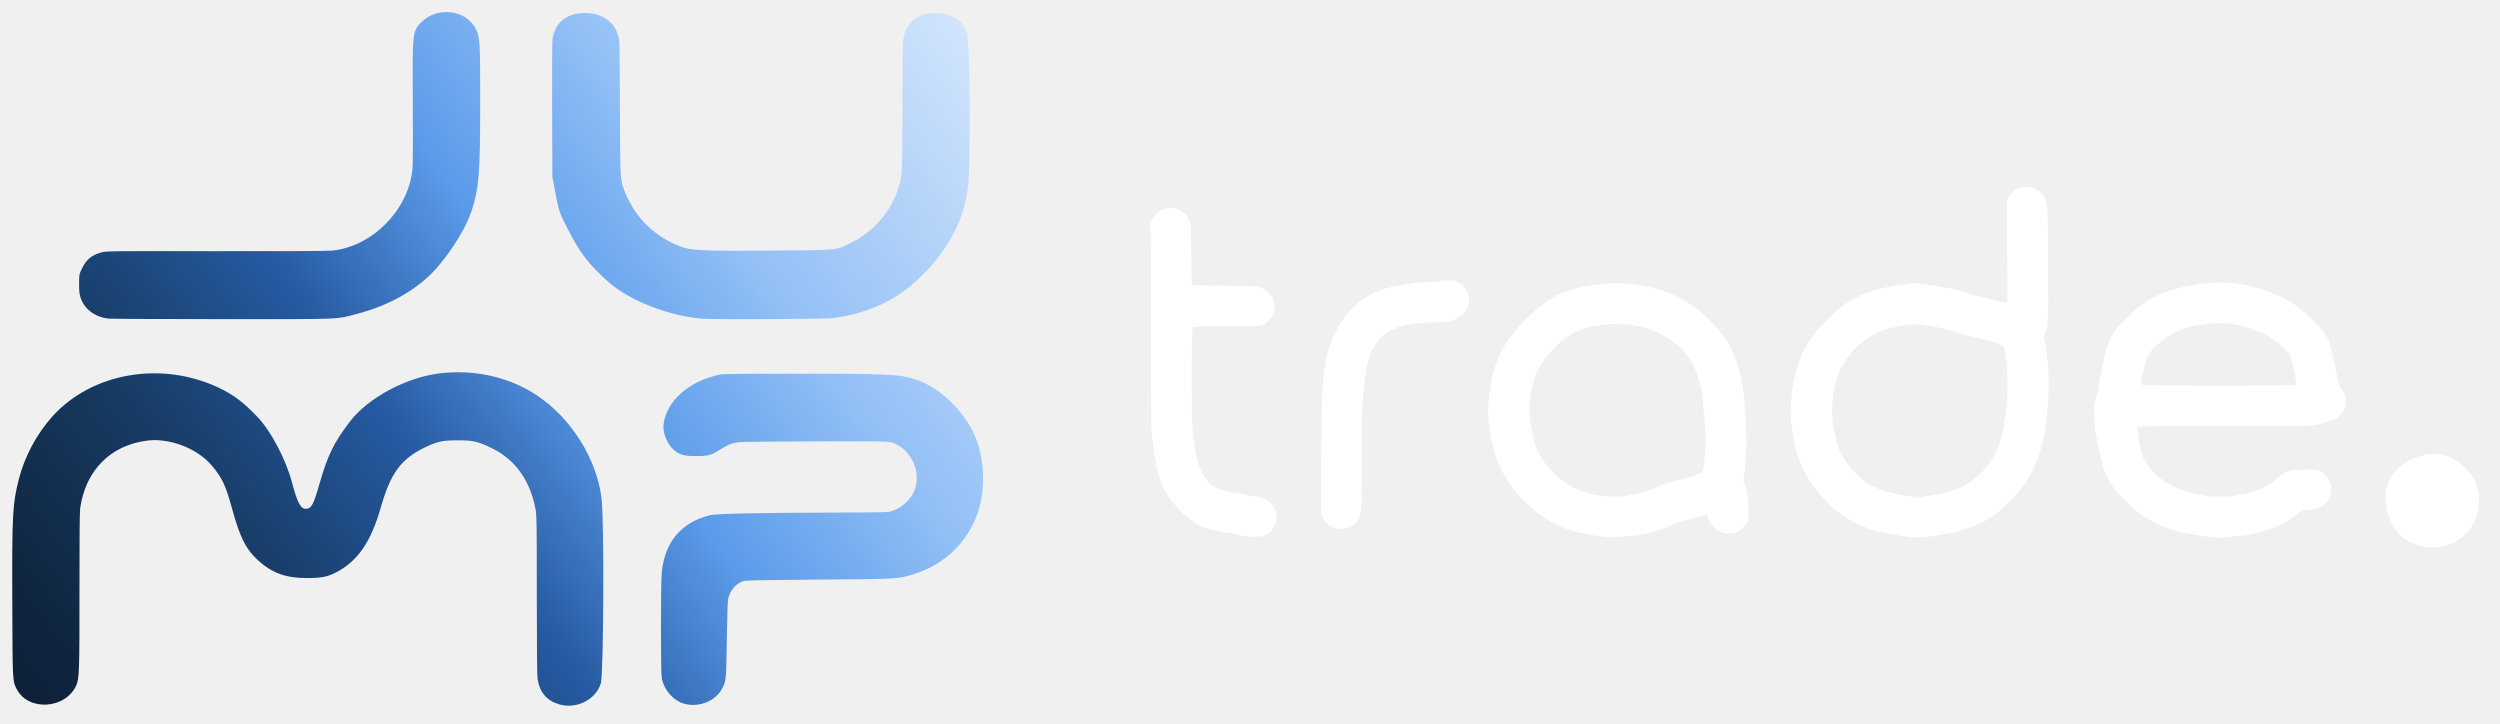
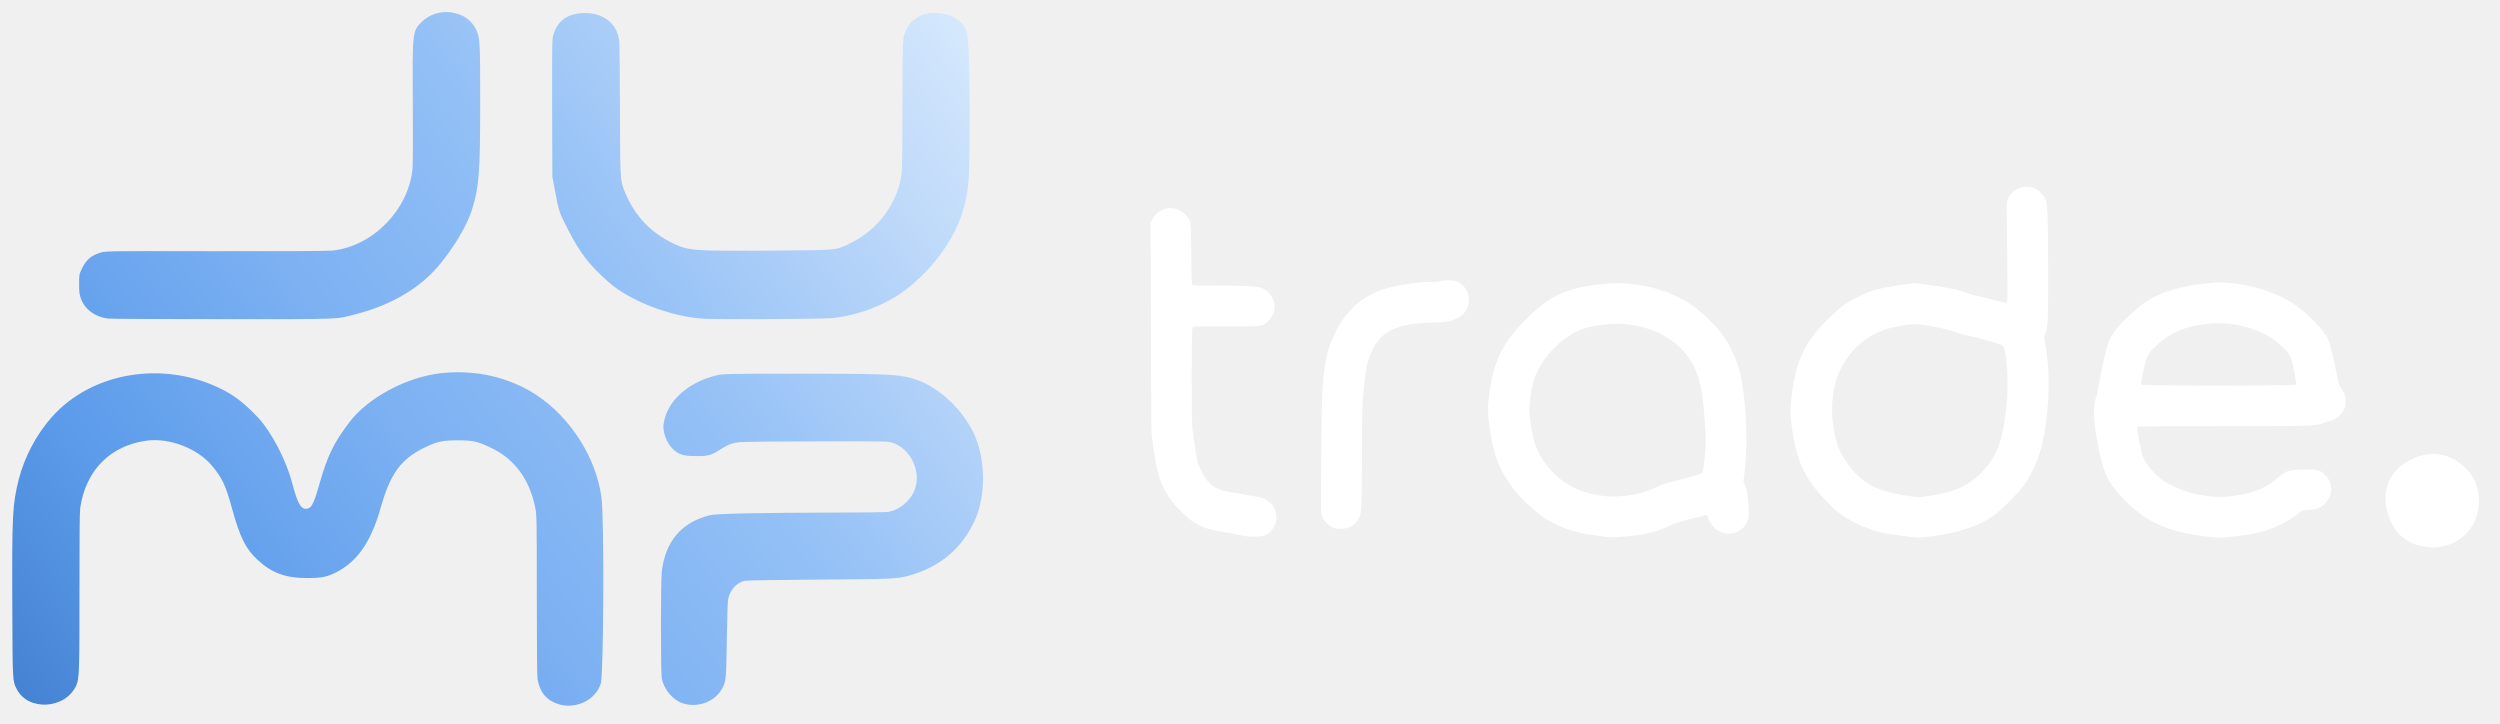
<svg xmlns="http://www.w3.org/2000/svg" viewBox="0 0 412.76 119.5">
  <g fill-rule="evenodd">
    <defs>
      <linearGradient id="g" gradientUnits="userSpaceOnUse" x1="-38" y1="150" x2="170" y2="-4">
-         <stop offset="0.000" stop-color="#0A142A" />
-         <stop offset="0.125" stop-color="#0B172E" />
-         <stop offset="0.250" stop-color="#0F253F" />
-         <stop offset="0.375" stop-color="#173B63" />
-         <stop offset="0.500" stop-color="#2559A0" />
-         <stop offset="0.625" stop-color="#5B9BEA" />
-         <stop offset="0.750" stop-color="#93C0F6" />
-         <stop offset="0.875" stop-color="#BBD7F9" />
+         <stop offset="0.000" stop-color="#2E66B5" />
+         <stop offset="0.167" stop-color="#3F7ACB" />
+         <stop offset="0.333" stop-color="#5B9BEA" />
+         <stop offset="0.500" stop-color="#7BB0F2" />
+         <stop offset="0.667" stop-color="#93C0F6" />
+         <stop offset="0.833" stop-color="#BBD7F9" />
        <stop offset="1.000" stop-color="#E1F0FF" />
      </linearGradient>
    </defs>
    <path fill="url(#g)" d="M92.39 116.31C90.30 115.72 89.12 114.36 88.75 112.10C88.67 111.60 88.63 106.52 88.63 98.22C88.63 85.88 88.61 85.06 88.39 83.91C87.49 79.30 85.07 75.92 81.35 74.07C78.95 72.89 78.18 72.70 75.56 72.70C73.04 72.70 72.19 72.89 70.13 73.88C66.21 75.78 64.48 78.13 62.88 83.75C61.24 89.51 59.02 92.72 55.41 94.54C54.02 95.25 53.01 95.44 50.62 95.44C47.15 95.44 44.83 94.58 42.50 92.41C40.54 90.59 39.59 88.66 38.25 83.75C37.26 80.11 36.62 78.79 34.89 76.77C32.50 74.01 27.98 72.28 24.31 72.74C18.25 73.51 14.15 77.63 13.24 83.88C13.15 84.51 13.11 88.92 13.12 97.44C13.13 110.89 13.09 112.07 12.58 113.19C10.79 117.10 4.64 117.46 2.76 113.77C2.07 112.41 2.08 112.66 2.03 99.88C1.97 84.87 2.06 83.23 3.13 79.04C4.06 75.40 6.05 71.66 8.60 68.81C15.13 61.51 26.69 59.52 36.19 64.05C38.58 65.19 40.25 66.46 42.52 68.85C44.73 71.17 47.18 75.81 48.18 79.56C49.08 82.95 49.62 84.00 50.47 84.00C51.39 84.00 51.75 83.37 52.69 80.08C54.08 75.19 55.08 73.13 57.75 69.63C60.79 65.66 67.11 62.27 72.70 61.63C78.42 60.97 84.09 62.26 88.60 65.24C94.28 69.00 98.51 75.72 99.32 82.28C99.77 85.94 99.67 111.36 99.19 112.86C98.36 115.51 95.22 117.10 92.39 116.31ZM112.97 116.19C111.17 115.69 109.63 113.93 109.26 111.95C109.08 110.95 109.08 96.06 109.26 94.42C109.82 89.40 112.52 86.22 117.19 85.07C118.28 84.80 125.49 84.65 137.83 84.63C142.84 84.63 146.36 84.58 146.76 84.50C148.39 84.19 150.04 82.89 150.83 81.31C152.34 78.25 150.53 74.08 147.25 73.06C146.62 72.86 145.59 72.85 134.81 72.87C127.89 72.88 122.63 72.94 122.00 73.01C120.84 73.15 120.12 73.43 118.89 74.23C117.44 75.17 116.93 75.31 114.94 75.30C112.87 75.30 112.15 75.09 111.15 74.19C110.11 73.25 109.37 71.32 109.56 70.02C110.09 66.21 113.60 63.05 118.55 61.91C119.33 61.73 120.67 61.71 129.75 61.70C147.02 61.68 148.63 61.76 151.43 62.74C155.02 64.00 158.68 67.39 160.63 71.25C162.69 75.33 162.87 81.41 161.06 85.64C159.00 90.44 155.16 93.70 149.94 95.07C147.99 95.58 147.25 95.61 135.25 95.69C128.11 95.74 123.33 95.82 122.97 95.89C121.67 96.17 120.58 97.33 120.24 98.79C120.14 99.22 120.06 101.51 120.00 105.62C119.90 112.20 119.89 112.38 119.26 113.62C118.17 115.74 115.43 116.87 112.97 116.19ZM17.92 52.60C15.76 52.38 13.98 51.08 13.35 49.27C13.11 48.57 13.06 48.18 13.06 46.88C13.06 45.33 13.07 45.30 13.52 44.36C14.25 42.83 15.12 42.11 16.78 41.66C17.51 41.46 18.89 41.44 35.62 41.47C47.65 41.49 54.10 41.45 54.92 41.37C61.57 40.65 67.49 34.58 68.11 27.84C68.17 27.21 68.19 22.36 68.16 17.06C68.08 5.29 68.09 5.14 69.59 3.65C72.28 0.96 77.11 1.64 78.63 4.92C79.25 6.24 79.29 7.06 79.28 16.94C79.28 28.53 79.09 30.96 77.92 34.65C77.08 37.30 74.84 41.04 72.31 44.01C69.22 47.63 64.50 50.38 58.91 51.83C55.31 52.76 57.19 52.69 37.00 52.69C27.00 52.69 18.41 52.65 17.92 52.60ZM116.12 52.62C110.69 52.27 103.95 49.66 100.50 46.59C97.17 43.62 95.82 41.86 93.75 37.84C92.33 35.08 92.27 34.89 91.66 31.62L91.20 29.19 L91.16 18.09C91.13 10.85 91.16 6.75 91.24 6.30C91.71 3.77 93.45 2.29 96.12 2.16C99.53 1.99 101.92 3.81 102.24 6.83C102.29 7.37 102.35 12.54 102.36 18.31C102.39 29.81 102.39 29.70 103.14 31.61C104.70 35.54 107.44 38.45 111.26 40.24C113.79 41.42 114.60 41.47 128.31 41.37C138.54 41.28 137.90 41.35 140.31 40.19C144.95 37.98 148.26 33.50 148.87 28.60C148.95 27.97 149.00 23.64 149.00 17.44C149.00 11.22 149.05 7.00 149.13 6.50C149.53 3.95 151.33 2.30 153.88 2.15C156.75 1.99 158.96 3.22 159.63 5.35C159.98 6.44 160.17 13.96 160.08 23.12C160.02 29.93 159.93 31.07 159.24 33.87C158.06 38.62 154.85 43.43 150.36 47.19C147.00 50.00 142.45 51.90 137.62 52.51C136.32 52.68 118.36 52.77 116.12 52.62Z" />
    <g fill="#fff" transform="translate(188.30 90.32) scale(0.88) translate(-420.2 -85.8)">
      <path d="M563.12 83.70C561.51 83.47 559.88 83.22 559.50 83.13C555.73 82.25 552.21 80.46 550.02 78.33C545.25 73.70 543.50 70.41 542.57 64.38C542.13 61.53 542.07 60.44 542.24 58.62C542.92 51.35 544.67 47.42 549.17 43.04C551.62 40.65 552.50 39.99 554.69 38.93C557.55 37.54 558.46 37.29 562.90 36.63L565.37 36.27 L567.28 36.51C571.32 37.03 573.70 37.51 575.31 38.13C575.86 38.34 576.85 38.63 577.50 38.76C578.15 38.90 579.56 39.23 580.62 39.51C581.68 39.78 582.63 39.98 582.73 39.94C582.89 39.88 582.90 38.75 582.81 31.34C582.76 26.65 582.71 22.39 582.71 21.88C582.70 20.78 583.03 20.00 583.83 19.23C585.31 17.80 587.82 17.89 589.22 19.42C590.45 20.76 590.47 21.02 590.49 34.56C590.50 43.56 590.47 44.25 589.99 45.63L589.73 46.37 L589.98 47.84C590.86 53.02 590.79 58.54 589.75 64.69C589.16 68.18 587.76 71.67 585.91 74.25C584.89 75.67 582.07 78.53 580.54 79.69C577.97 81.63 574.09 83.03 569.50 83.67C566.19 84.13 566.30 84.13 563.12 83.70ZM622.06 84.04C613.80 83.26 609.39 81.52 605.24 77.38C601.83 73.99 601.01 72.40 599.95 67.19C599.01 62.58 598.83 59.58 599.40 58.00C599.58 57.48 599.77 56.81 599.81 56.50C599.99 55.24 600.67 51.80 601.14 49.75C601.98 46.13 603.00 44.67 607.26 40.99C610.34 38.33 614.51 36.88 620.93 36.24C625.60 35.77 632.29 37.41 636.25 39.98C639.02 41.77 642.31 45.16 643.11 47.03C643.40 47.71 644.12 50.70 644.64 53.43C644.99 55.21 645.11 55.61 645.38 55.93C646.74 57.49 646.65 59.72 645.17 61.15C644.69 61.61 643.75 62.12 643.35 62.12C643.24 62.12 642.73 62.29 642.23 62.49C640.65 63.12 640.48 63.12 623.38 63.12C609.34 63.12 607.39 63.15 607.25 63.31C607.09 63.50 607.71 67.03 608.18 68.59C608.62 70.03 610.50 72.28 612.19 73.39C615.46 75.54 620.40 76.71 624.40 76.30C628.54 75.87 630.80 75.04 633.25 73.06C635.31 71.40 635.47 71.34 638.28 71.27C640.99 71.21 641.40 71.30 642.35 72.17C644.02 73.71 644.02 76.10 642.35 77.71C641.58 78.46 640.89 78.73 639.46 78.83L638.24 78.91 L637.10 79.77C634.34 81.84 631.01 83.10 626.95 83.62C625.27 83.83 624.59 83.91 623.00 84.05C622.76 84.07 622.34 84.07 622.06 84.04ZM507.56 83.91C501.76 83.18 499.51 82.49 496.19 80.46C494.12 79.19 490.90 76.09 489.56 74.06C487.40 70.81 486.55 68.65 485.95 64.88C485.23 60.40 485.23 59.49 485.92 55.36C486.77 50.34 488.49 47.13 492.48 43.13C497.24 38.36 500.41 36.99 508.17 36.36C511.10 36.12 515.14 36.66 518.13 37.69C521.69 38.92 524.18 40.46 526.84 43.09C529.68 45.90 531.13 48.23 532.37 52.00C533.65 55.89 534.26 65.32 533.61 71.08L533.33 73.47 L533.60 74.14C534.00 75.13 534.10 75.74 534.25 77.92C534.40 80.05 534.37 80.39 533.93 81.25C532.79 83.50 529.73 83.99 527.90 82.21C527.36 81.70 526.75 80.69 526.75 80.33C526.75 80.04 526.37 79.73 526.14 79.82C526.03 79.86 524.75 80.20 523.31 80.56C521.39 81.04 520.41 81.36 519.68 81.72C518.62 82.25 516.80 82.90 515.56 83.19C513.41 83.69 508.97 84.09 507.56 83.91ZM439.81 83.75C439.47 83.70 438.96 83.59 438.69 83.52C438.41 83.44 437.26 83.23 436.12 83.05C431.99 82.41 430.47 81.70 427.95 79.26C424.77 76.16 423.46 73.32 422.76 68.00C422.62 66.93 422.43 65.70 422.35 65.25C422.23 64.64 422.19 61.27 422.18 51.94C422.17 45.06 422.15 36.17 422.13 32.19L422.08 24.94 L422.41 24.31C423.63 21.93 426.81 21.47 428.60 23.42C429.71 24.64 429.68 24.43 429.72 30.81C429.75 34.60 429.80 36.48 429.90 36.59C430.00 36.72 431.10 36.75 435.17 36.75C442.16 36.76 443.15 36.90 444.27 38.08C445.75 39.64 445.70 41.92 444.17 43.40C443.10 44.43 443.24 44.41 436.31 44.39C430.65 44.36 430.15 44.38 429.99 44.58C429.75 44.87 429.73 62.41 429.97 63.88C430.05 64.39 430.24 65.68 430.38 66.75C430.73 69.41 430.92 70.13 431.58 71.44C433.07 74.40 434.10 75.06 438.18 75.69C439.34 75.87 440.34 76.04 440.39 76.07C440.44 76.10 441.04 76.21 441.72 76.30C443.14 76.50 443.95 76.86 444.64 77.58C446.46 79.49 445.88 82.54 443.50 83.62C442.90 83.89 441.15 83.95 439.81 83.75ZM456.25 82.12C455.23 81.66 454.29 80.49 454.08 79.44C454.04 79.23 454.06 74.00 454.12 67.81C454.23 56.03 454.25 55.80 454.88 51.38C455.16 49.41 455.75 47.62 456.81 45.44C458.74 41.47 461.72 38.81 465.79 37.42C467.76 36.75 473.34 35.91 474.83 36.05C475.34 36.10 475.84 36.07 476.32 35.94C477.39 35.66 478.93 35.69 479.62 36.01C482.50 37.31 482.57 41.37 479.75 42.81C478.49 43.45 477.35 43.66 475.00 43.69C468.83 43.76 465.62 45.14 463.91 48.45C462.87 50.45 462.60 51.52 462.19 55.12C461.79 58.77 461.75 59.80 461.75 68.24C461.74 78.14 461.68 79.40 461.21 80.32C460.51 81.70 459.40 82.37 457.81 82.37C457.07 82.37 456.66 82.30 456.25 82.12ZM567.94 76.24C572.93 75.51 575.62 74.30 578.13 71.67C580.93 68.74 582.02 65.77 582.70 59.19C583.13 55.03 582.73 48.70 581.98 48.01C581.60 47.66 577.73 46.56 575.18 46.08C574.62 45.97 573.74 45.72 573.22 45.51C571.54 44.85 567.21 43.99 565.52 43.99C564.25 43.98 560.92 44.59 559.75 45.04C556.01 46.47 553.61 48.60 551.63 52.27C550.18 54.97 549.59 59.30 550.18 63.06C550.68 66.31 551.30 68.00 552.68 69.92C555.51 73.86 558.21 75.34 564.12 76.19C565.19 76.35 566.09 76.48 566.12 76.49C566.16 76.49 566.98 76.38 567.94 76.24ZM511.72 76.13C513.72 75.84 515.56 75.29 517.06 74.53C517.93 74.09 518.74 73.83 520.63 73.36C523.51 72.66 525.41 72.07 525.62 71.82C525.85 71.54 526.25 67.75 526.25 65.84C526.25 63.99 525.86 58.98 525.55 56.94C524.88 52.43 522.85 49.04 519.50 46.82C517.12 45.25 514.86 44.44 511.58 44.01C509.74 43.76 506.47 44.01 504.19 44.57C500.21 45.54 496.04 49.40 494.23 53.79C493.67 55.15 493.07 58.93 493.17 60.50C493.26 62.06 493.81 65.30 494.14 66.29C495.62 70.73 499.53 74.41 504.06 75.63C506.75 76.36 509.13 76.51 511.72 76.13ZM636.98 55.33C637.18 55.10 636.30 50.71 635.90 49.94C635.42 48.99 633.86 47.56 631.96 46.33C629.61 44.79 625.12 43.64 622.06 43.80C617.12 44.05 613.95 45.19 611.03 47.78C609.51 49.13 608.99 49.95 608.64 51.50C607.99 54.42 607.87 55.16 608.01 55.33C608.22 55.58 636.77 55.58 636.98 55.33Z" />
      <path transform="translate(662.55 85.9) scale(0.84) translate(-662.55 -85.9)" d="M661.16 85.74C656.78 85.20 653.89 82.62 652.56 78.06C652.07 76.41 651.99 74.09 652.36 72.62C653.05 69.87 654.90 67.68 657.69 66.30C661.61 64.37 665.43 64.59 668.56 66.93C670.98 68.74 672.36 70.85 672.81 73.42C674.08 80.77 668.52 86.66 661.16 85.74Z" />
    </g>
  </g>
</svg>
